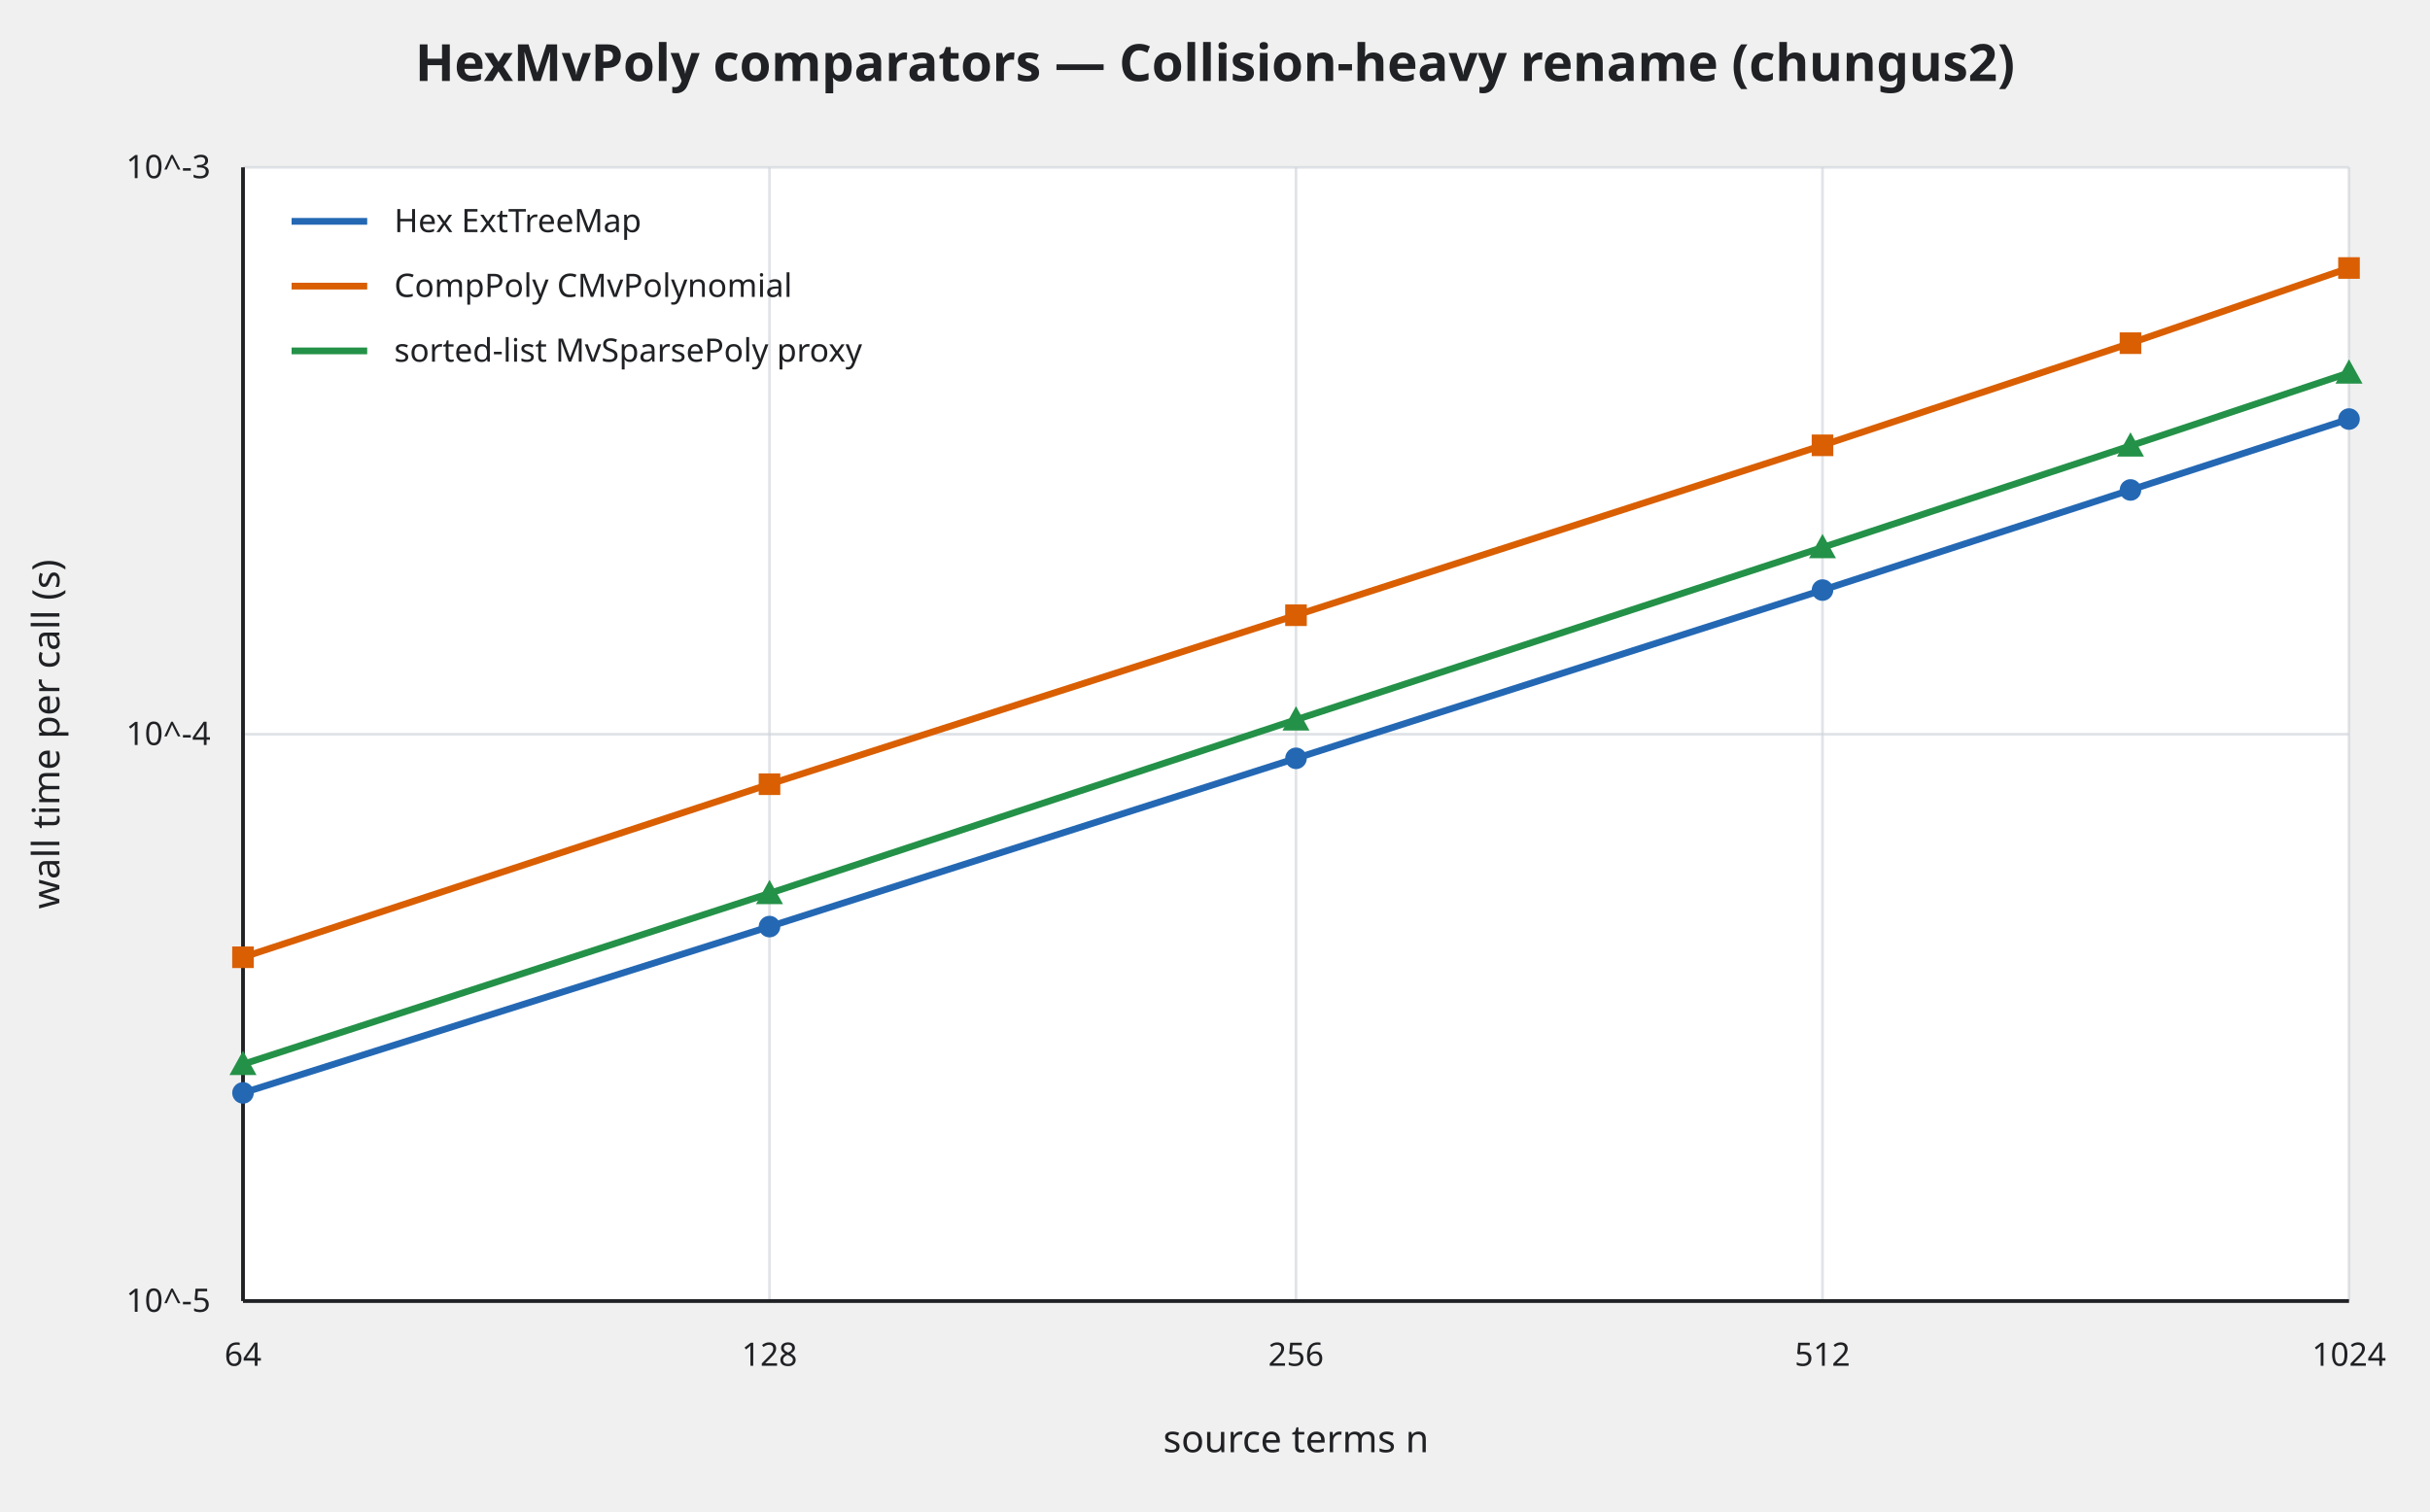
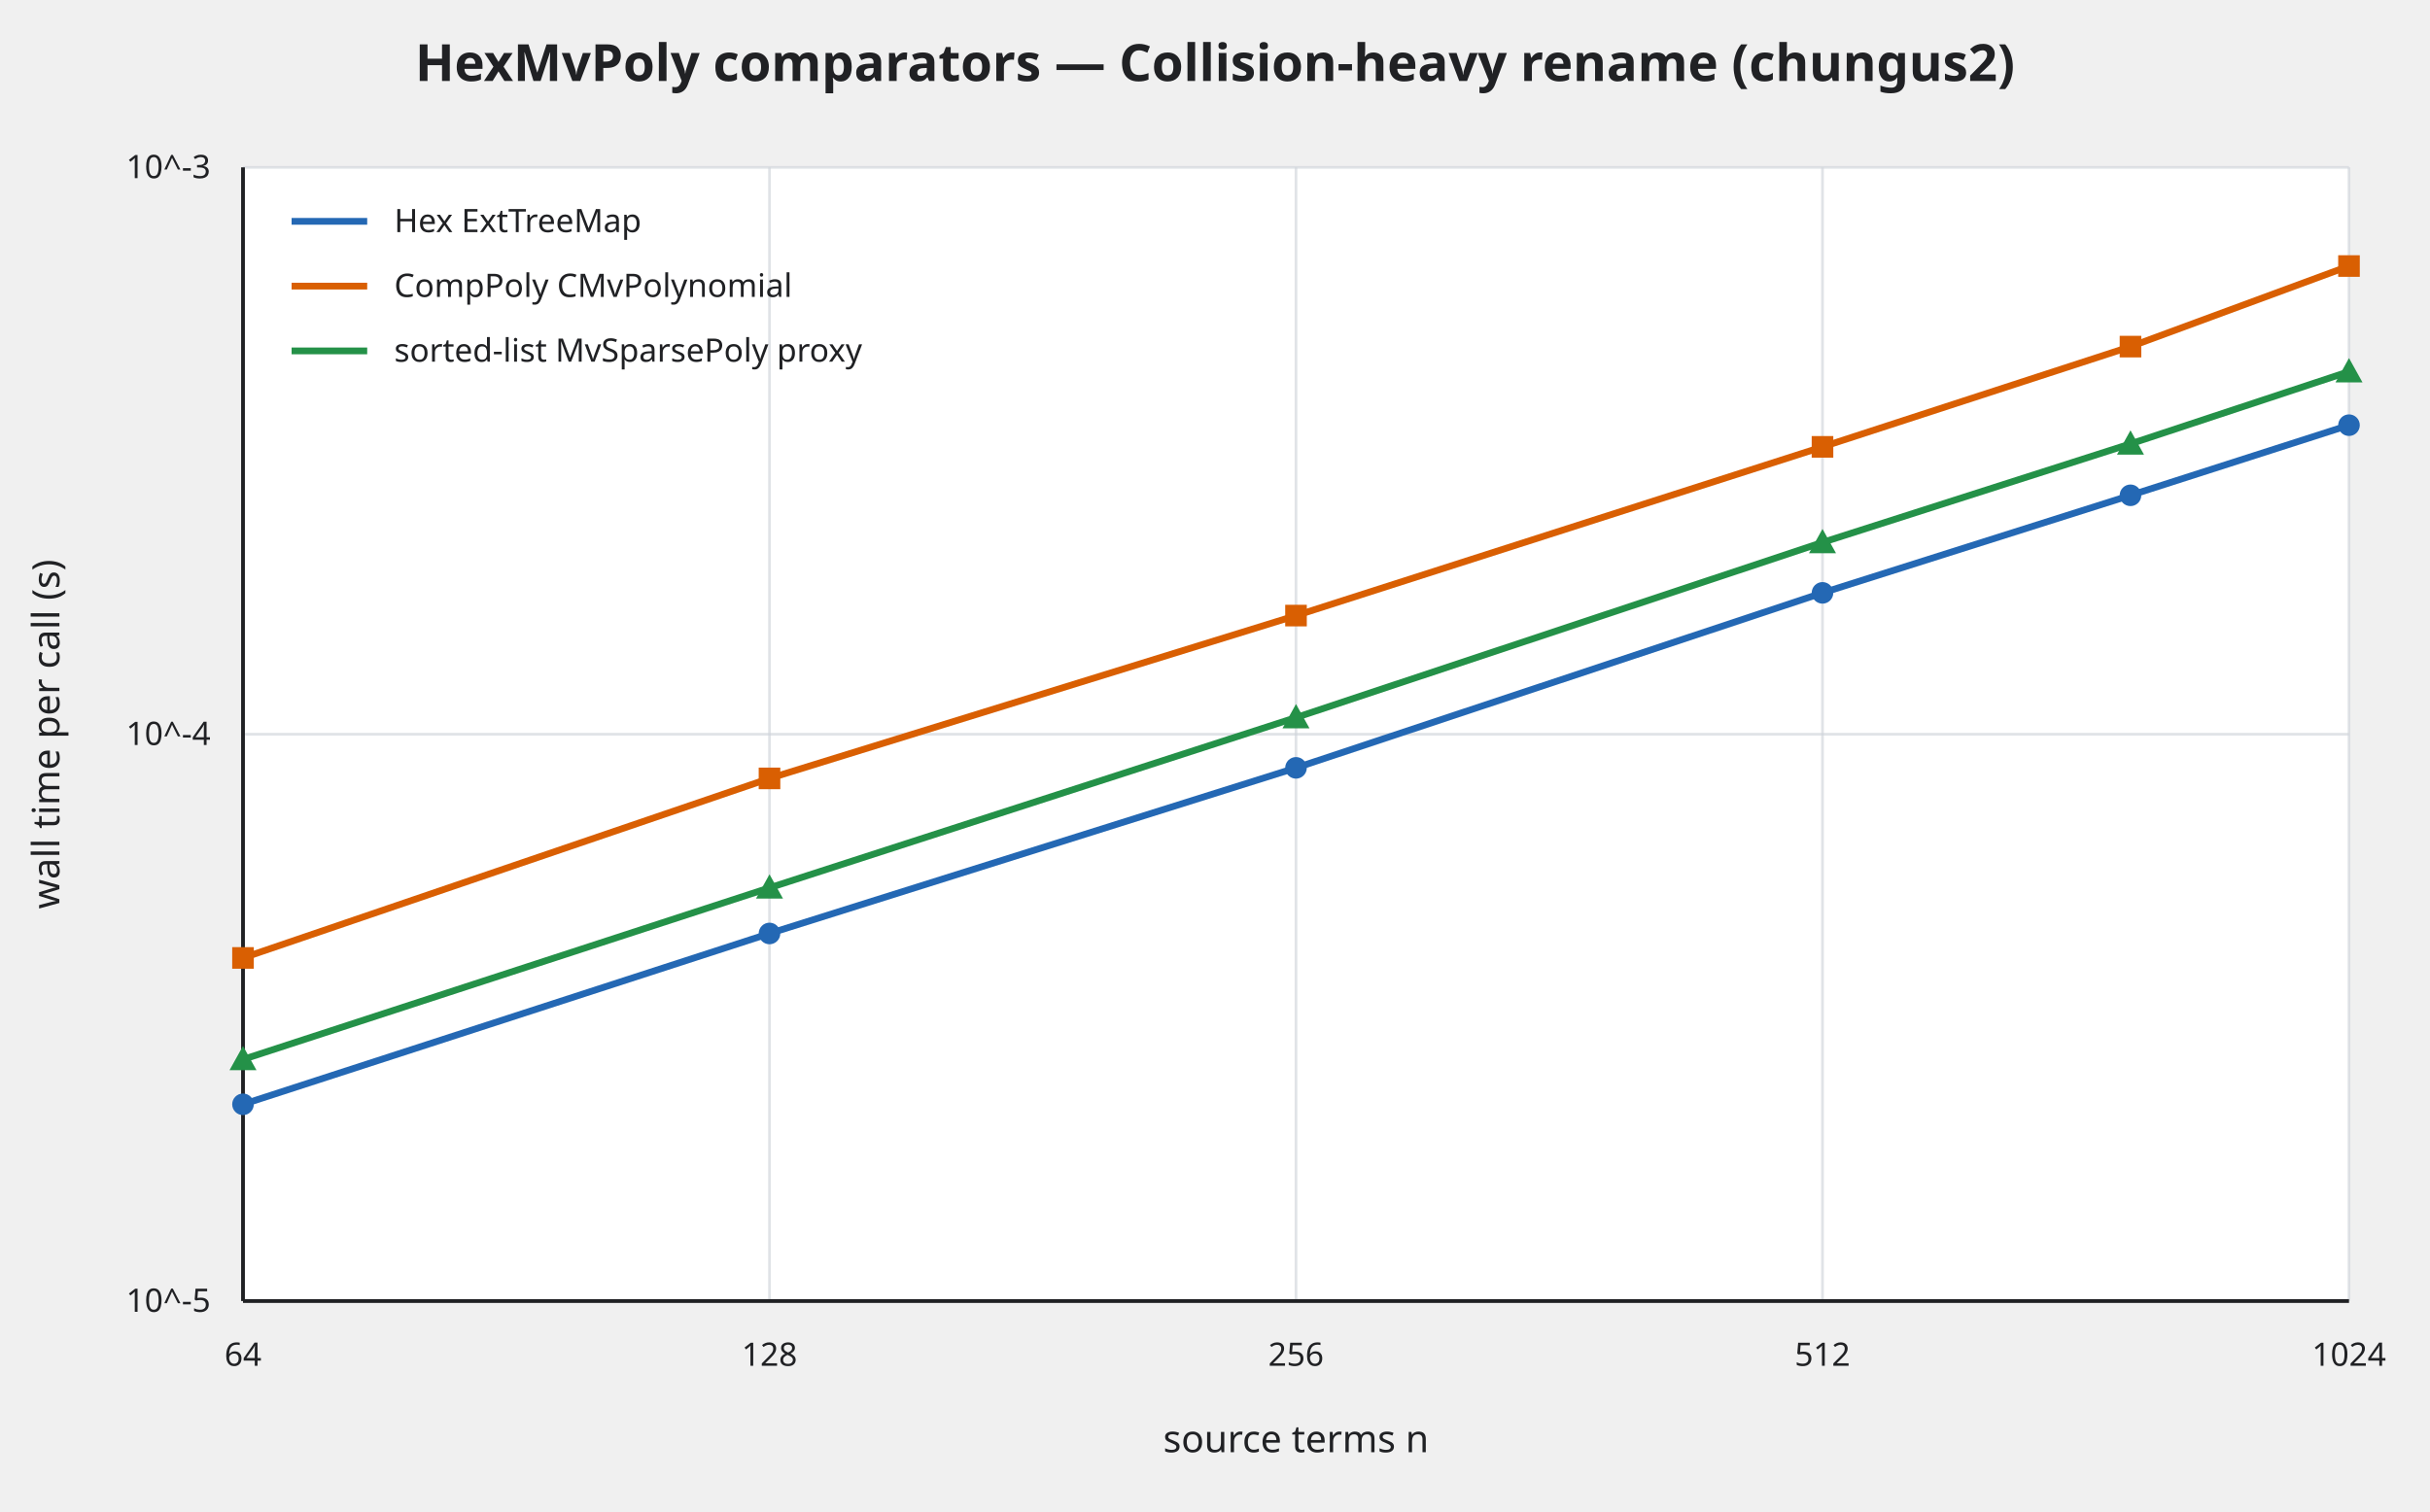
<svg xmlns="http://www.w3.org/2000/svg" width="900" height="560" viewBox="0 0 900 560">
  <style>
text { font-family: sans-serif; fill: #202124; }
.grid { stroke: #cfd4da; stroke-width: 1; opacity: 0.65; }
.axis { stroke: #202124; stroke-width: 1.4; }
.series { fill: none; stroke-width: 2.5; }
</style>
  <text x="450.0" y="30" text-anchor="middle" font-size="19" font-weight="600">HexMvPoly comparators — Collision-heavy rename (chungus2)</text>
  <rect x="90" y="62" width="780" height="420" fill="#ffffff" />
  <line class="grid" x1="90.00" y1="62" x2="90.00" y2="482" />
  <text x="90.00" y="506" text-anchor="middle" font-size="12">64</text>
  <line class="grid" x1="285.00" y1="62" x2="285.00" y2="482" />
  <text x="285.00" y="506" text-anchor="middle" font-size="12">128</text>
  <line class="grid" x1="480.00" y1="62" x2="480.00" y2="482" />
  <text x="480.00" y="506" text-anchor="middle" font-size="12">256</text>
  <line class="grid" x1="675.00" y1="62" x2="675.00" y2="482" />
  <text x="675.00" y="506" text-anchor="middle" font-size="12">512</text>
  <line class="grid" x1="870.00" y1="62" x2="870.00" y2="482" />
  <text x="870.00" y="506" text-anchor="middle" font-size="12">1024</text>
  <line class="grid" x1="90" y1="482.00" x2="870" y2="482.00" />
  <text x="78" y="486.00" text-anchor="end" font-size="12">10^-5</text>
  <line class="grid" x1="90" y1="272.00" x2="870" y2="272.00" />
  <text x="78" y="276.00" text-anchor="end" font-size="12">10^-4</text>
  <line class="grid" x1="90" y1="62.00" x2="870" y2="62.00" />
  <text x="78" y="66.00" text-anchor="end" font-size="12">10^-3</text>
  <line class="axis" x1="90" y1="482" x2="870" y2="482" />
  <line class="axis" x1="90" y1="62" x2="90" y2="482" />
  <text x="480.0" y="538" text-anchor="middle" font-size="14">source terms n</text>
  <text x="22" y="272.0" text-anchor="middle" font-size="14" transform="rotate(-90 22 272.0)">wall time per call (s)</text>
-   <polyline class="series" stroke="#2468b4" points="90.00,404.89 285.00,343.28 480.00,280.94 675.00,218.61 789.07,181.52 870.00,155.25" />
-   <circle cx="90.00" cy="404.89" r="4" fill="#2468b4" />
-   <circle cx="285.00" cy="343.28" r="4" fill="#2468b4" />
-   <circle cx="480.00" cy="280.94" r="4" fill="#2468b4" />
-   <circle cx="675.00" cy="218.61" r="4" fill="#2468b4" />
-   <circle cx="789.07" cy="181.52" r="4" fill="#2468b4" />
-   <circle cx="870.00" cy="155.25" r="4" fill="#2468b4" />
+   <polyline class="series" stroke="#2468b4" points="90.00,409.12 285.00,345.83 480.00,284.47 675.00,219.64 789.07,183.50 870.00,157.52" />
+   <circle cx="90.00" cy="409.12" r="4" fill="#2468b4" />
+   <circle cx="285.00" cy="345.83" r="4" fill="#2468b4" />
+   <circle cx="480.00" cy="284.47" r="4" fill="#2468b4" />
+   <circle cx="675.00" cy="219.64" r="4" fill="#2468b4" />
+   <circle cx="789.07" cy="183.50" r="4" fill="#2468b4" />
+   <circle cx="870.00" cy="157.52" r="4" fill="#2468b4" />
  <line x1="108" y1="82" x2="136" y2="82" stroke="#2468b4" stroke-width="2.5" />
  <text x="146" y="86" font-size="12">Hex ExtTreeMap</text>
-   <polyline class="series" stroke="#d95f02" points="90.00,354.64 285.00,290.53 480.00,227.93 675.00,164.98 789.07,127.14 870.00,99.29" />
-   <rect x="86.00" y="350.64" width="8" height="8" fill="#d95f02" />
-   <rect x="281.00" y="286.53" width="8" height="8" fill="#d95f02" />
-   <rect x="476.00" y="223.93" width="8" height="8" fill="#d95f02" />
-   <rect x="671.00" y="160.98" width="8" height="8" fill="#d95f02" />
-   <rect x="785.07" y="123.14" width="8" height="8" fill="#d95f02" />
-   <rect x="866.00" y="95.29" width="8" height="8" fill="#d95f02" />
+   <polyline class="series" stroke="#d95f02" points="90.00,354.89 285.00,288.38 480.00,228.06 675.00,165.55 789.07,128.41 870.00,98.56" />
+   <rect x="86.00" y="350.89" width="8" height="8" fill="#d95f02" />
+   <rect x="281.00" y="284.38" width="8" height="8" fill="#d95f02" />
+   <rect x="476.00" y="224.06" width="8" height="8" fill="#d95f02" />
+   <rect x="671.00" y="161.55" width="8" height="8" fill="#d95f02" />
+   <rect x="785.07" y="124.41" width="8" height="8" fill="#d95f02" />
+   <rect x="866.00" y="94.56" width="8" height="8" fill="#d95f02" />
  <line x1="108" y1="106" x2="136" y2="106" stroke="#d95f02" stroke-width="2.5" />
  <text x="146" y="110" font-size="12">CompPoly CMvPolynomial</text>
-   <polyline class="series" stroke="#249148" points="90.00,394.27 285.00,330.96 480.00,266.64 675.00,202.81 789.07,165.16 870.00,138.12" />
-   <polygon points="90.00,389.27 85.00,398.27 95.00,398.27" fill="#249148" />
-   <polygon points="285.00,325.96 280.00,334.96 290.00,334.96" fill="#249148" />
-   <polygon points="480.00,261.64 475.00,270.64 485.00,270.64" fill="#249148" />
-   <polygon points="675.00,197.81 670.00,206.81 680.00,206.81" fill="#249148" />
-   <polygon points="789.07,160.16 784.07,169.16 794.07,169.16" fill="#249148" />
-   <polygon points="870.00,133.12 865.00,142.12 875.00,142.12" fill="#249148" />
+   <polyline class="series" stroke="#249148" points="90.00,392.49 285.00,328.91 480.00,265.83 675.00,200.95 789.07,164.43 870.00,137.66" />
+   <polygon points="90.00,387.49 85.00,396.49 95.00,396.49" fill="#249148" />
+   <polygon points="285.00,323.91 280.00,332.91 290.00,332.91" fill="#249148" />
+   <polygon points="480.00,260.83 475.00,269.83 485.00,269.83" fill="#249148" />
+   <polygon points="675.00,195.95 670.00,204.95 680.00,204.95" fill="#249148" />
+   <polygon points="789.07,159.43 784.07,168.43 794.07,168.43" fill="#249148" />
+   <polygon points="870.00,132.66 865.00,141.66 875.00,141.66" fill="#249148" />
  <line x1="108" y1="130" x2="136" y2="130" stroke="#249148" stroke-width="2.5" />
  <text x="146" y="134" font-size="12">sorted-list MvSparsePoly proxy</text>
</svg>
